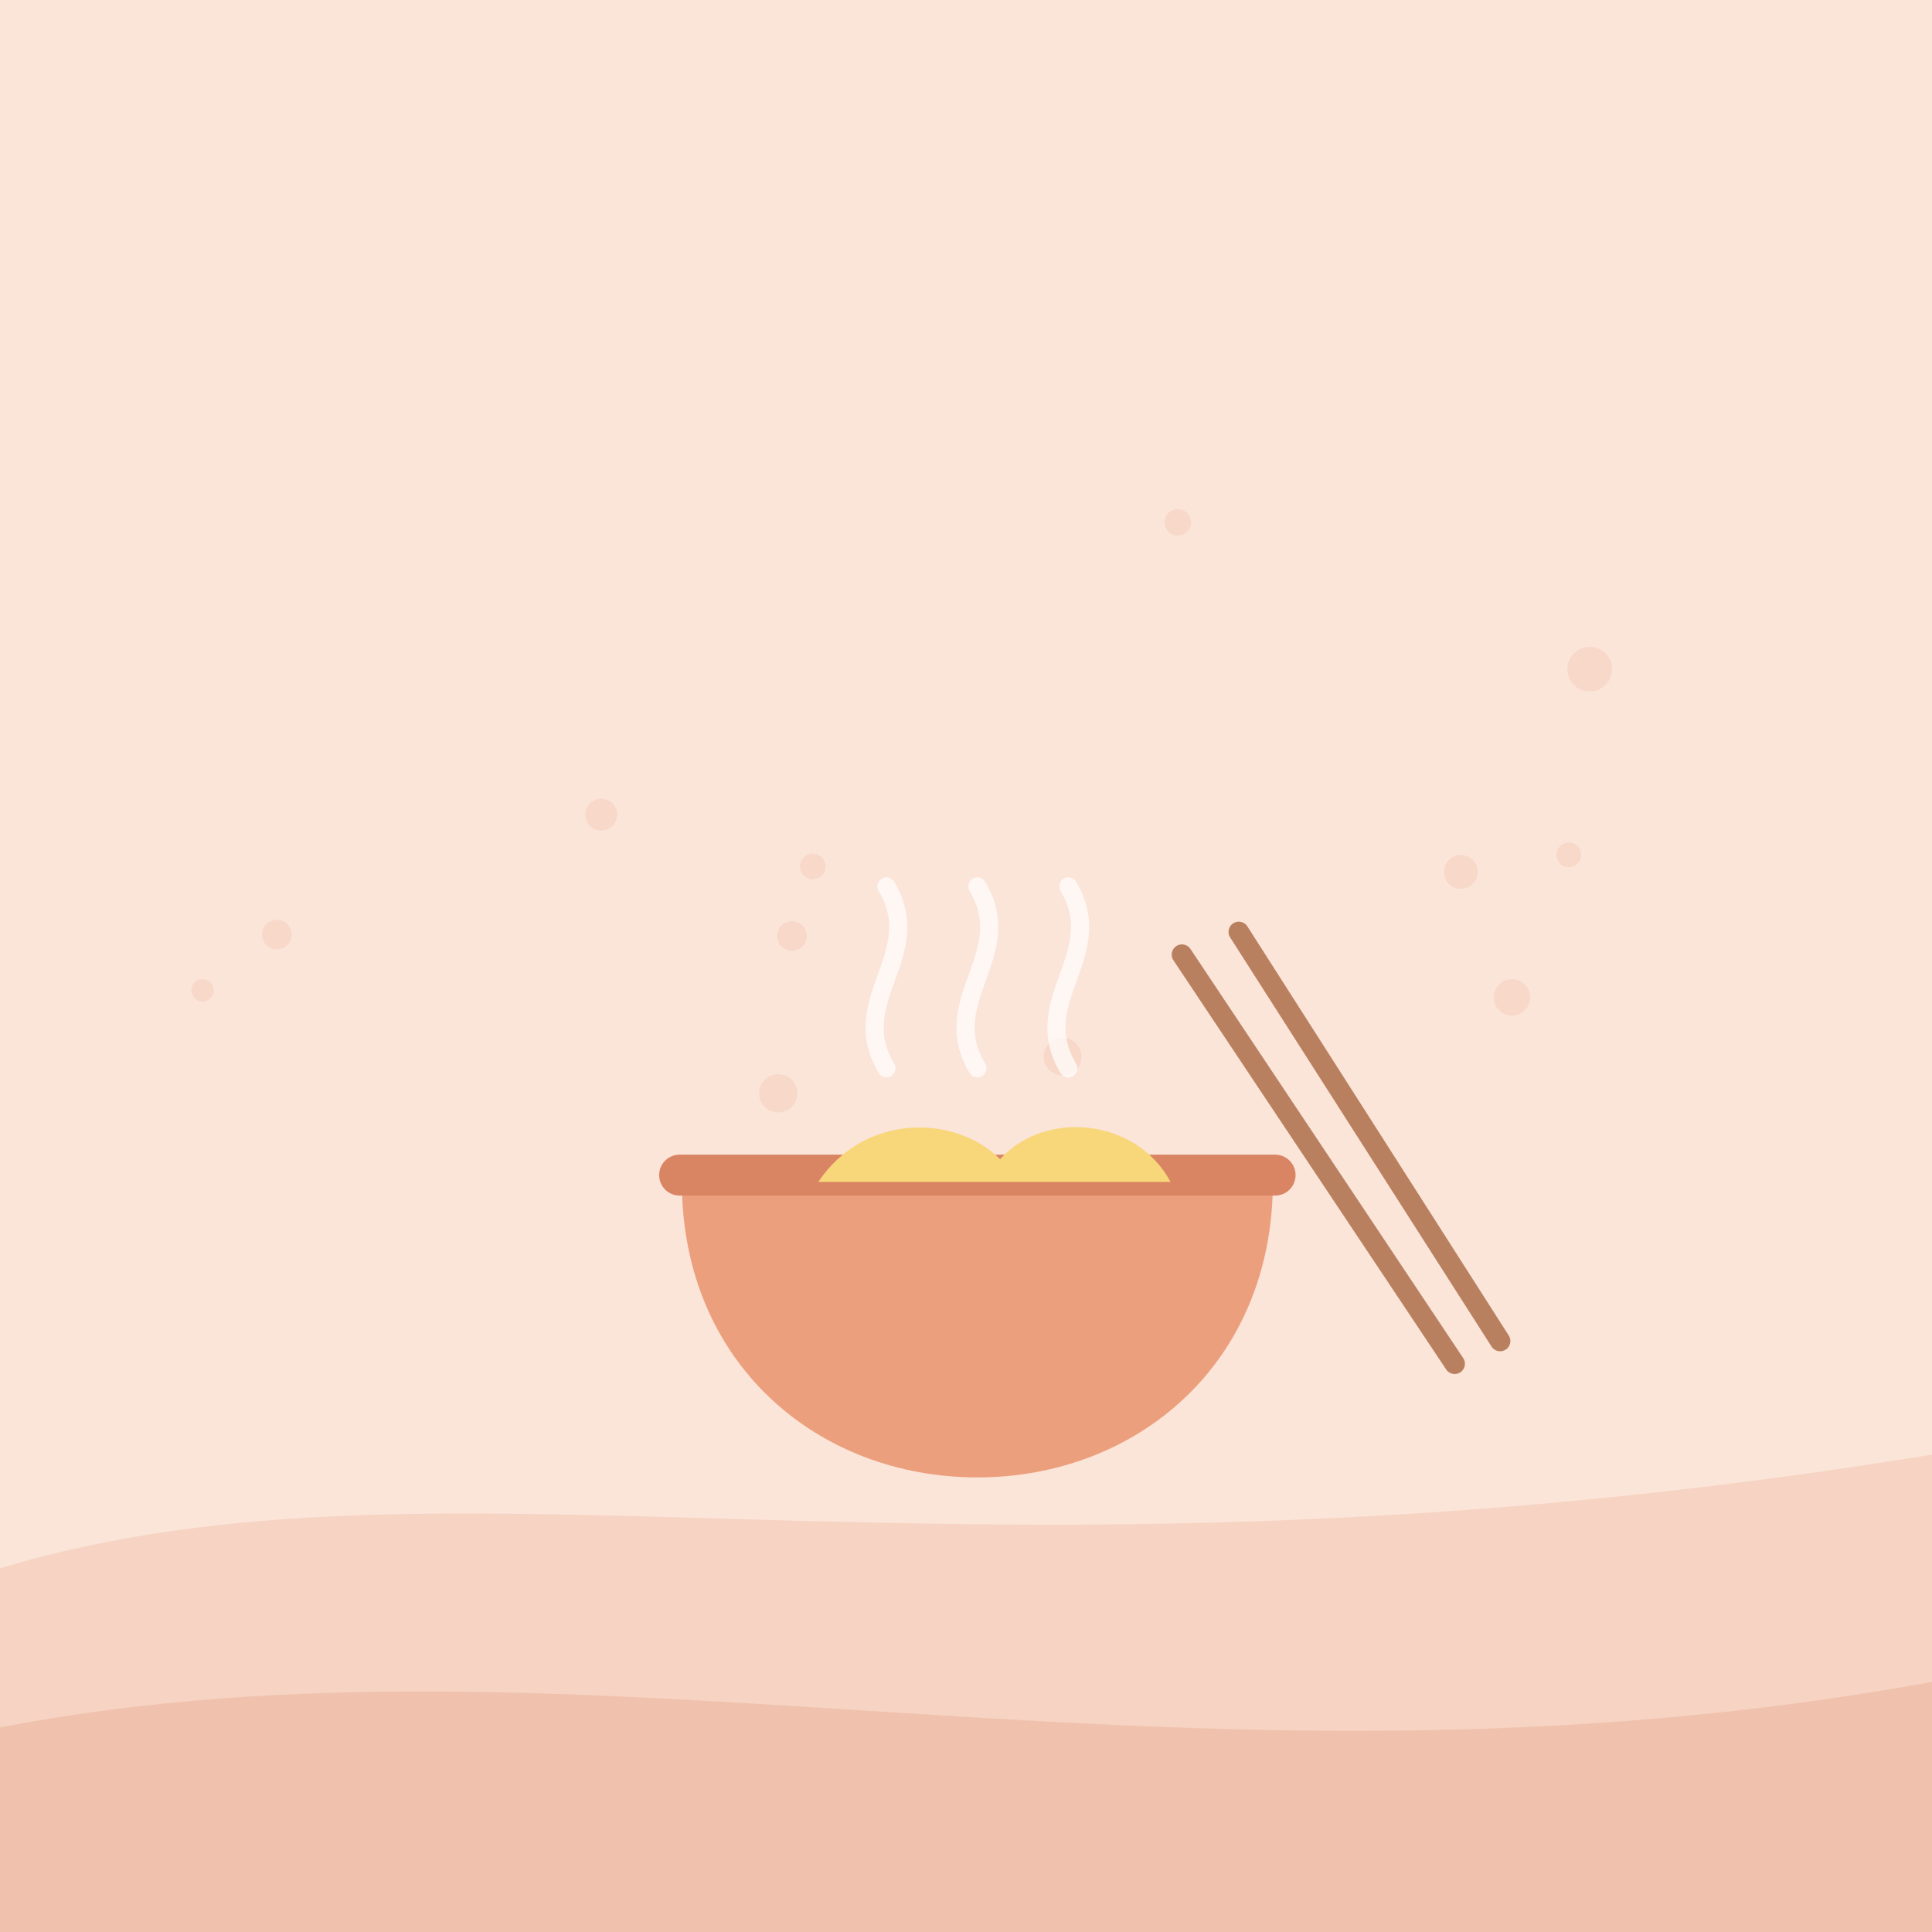
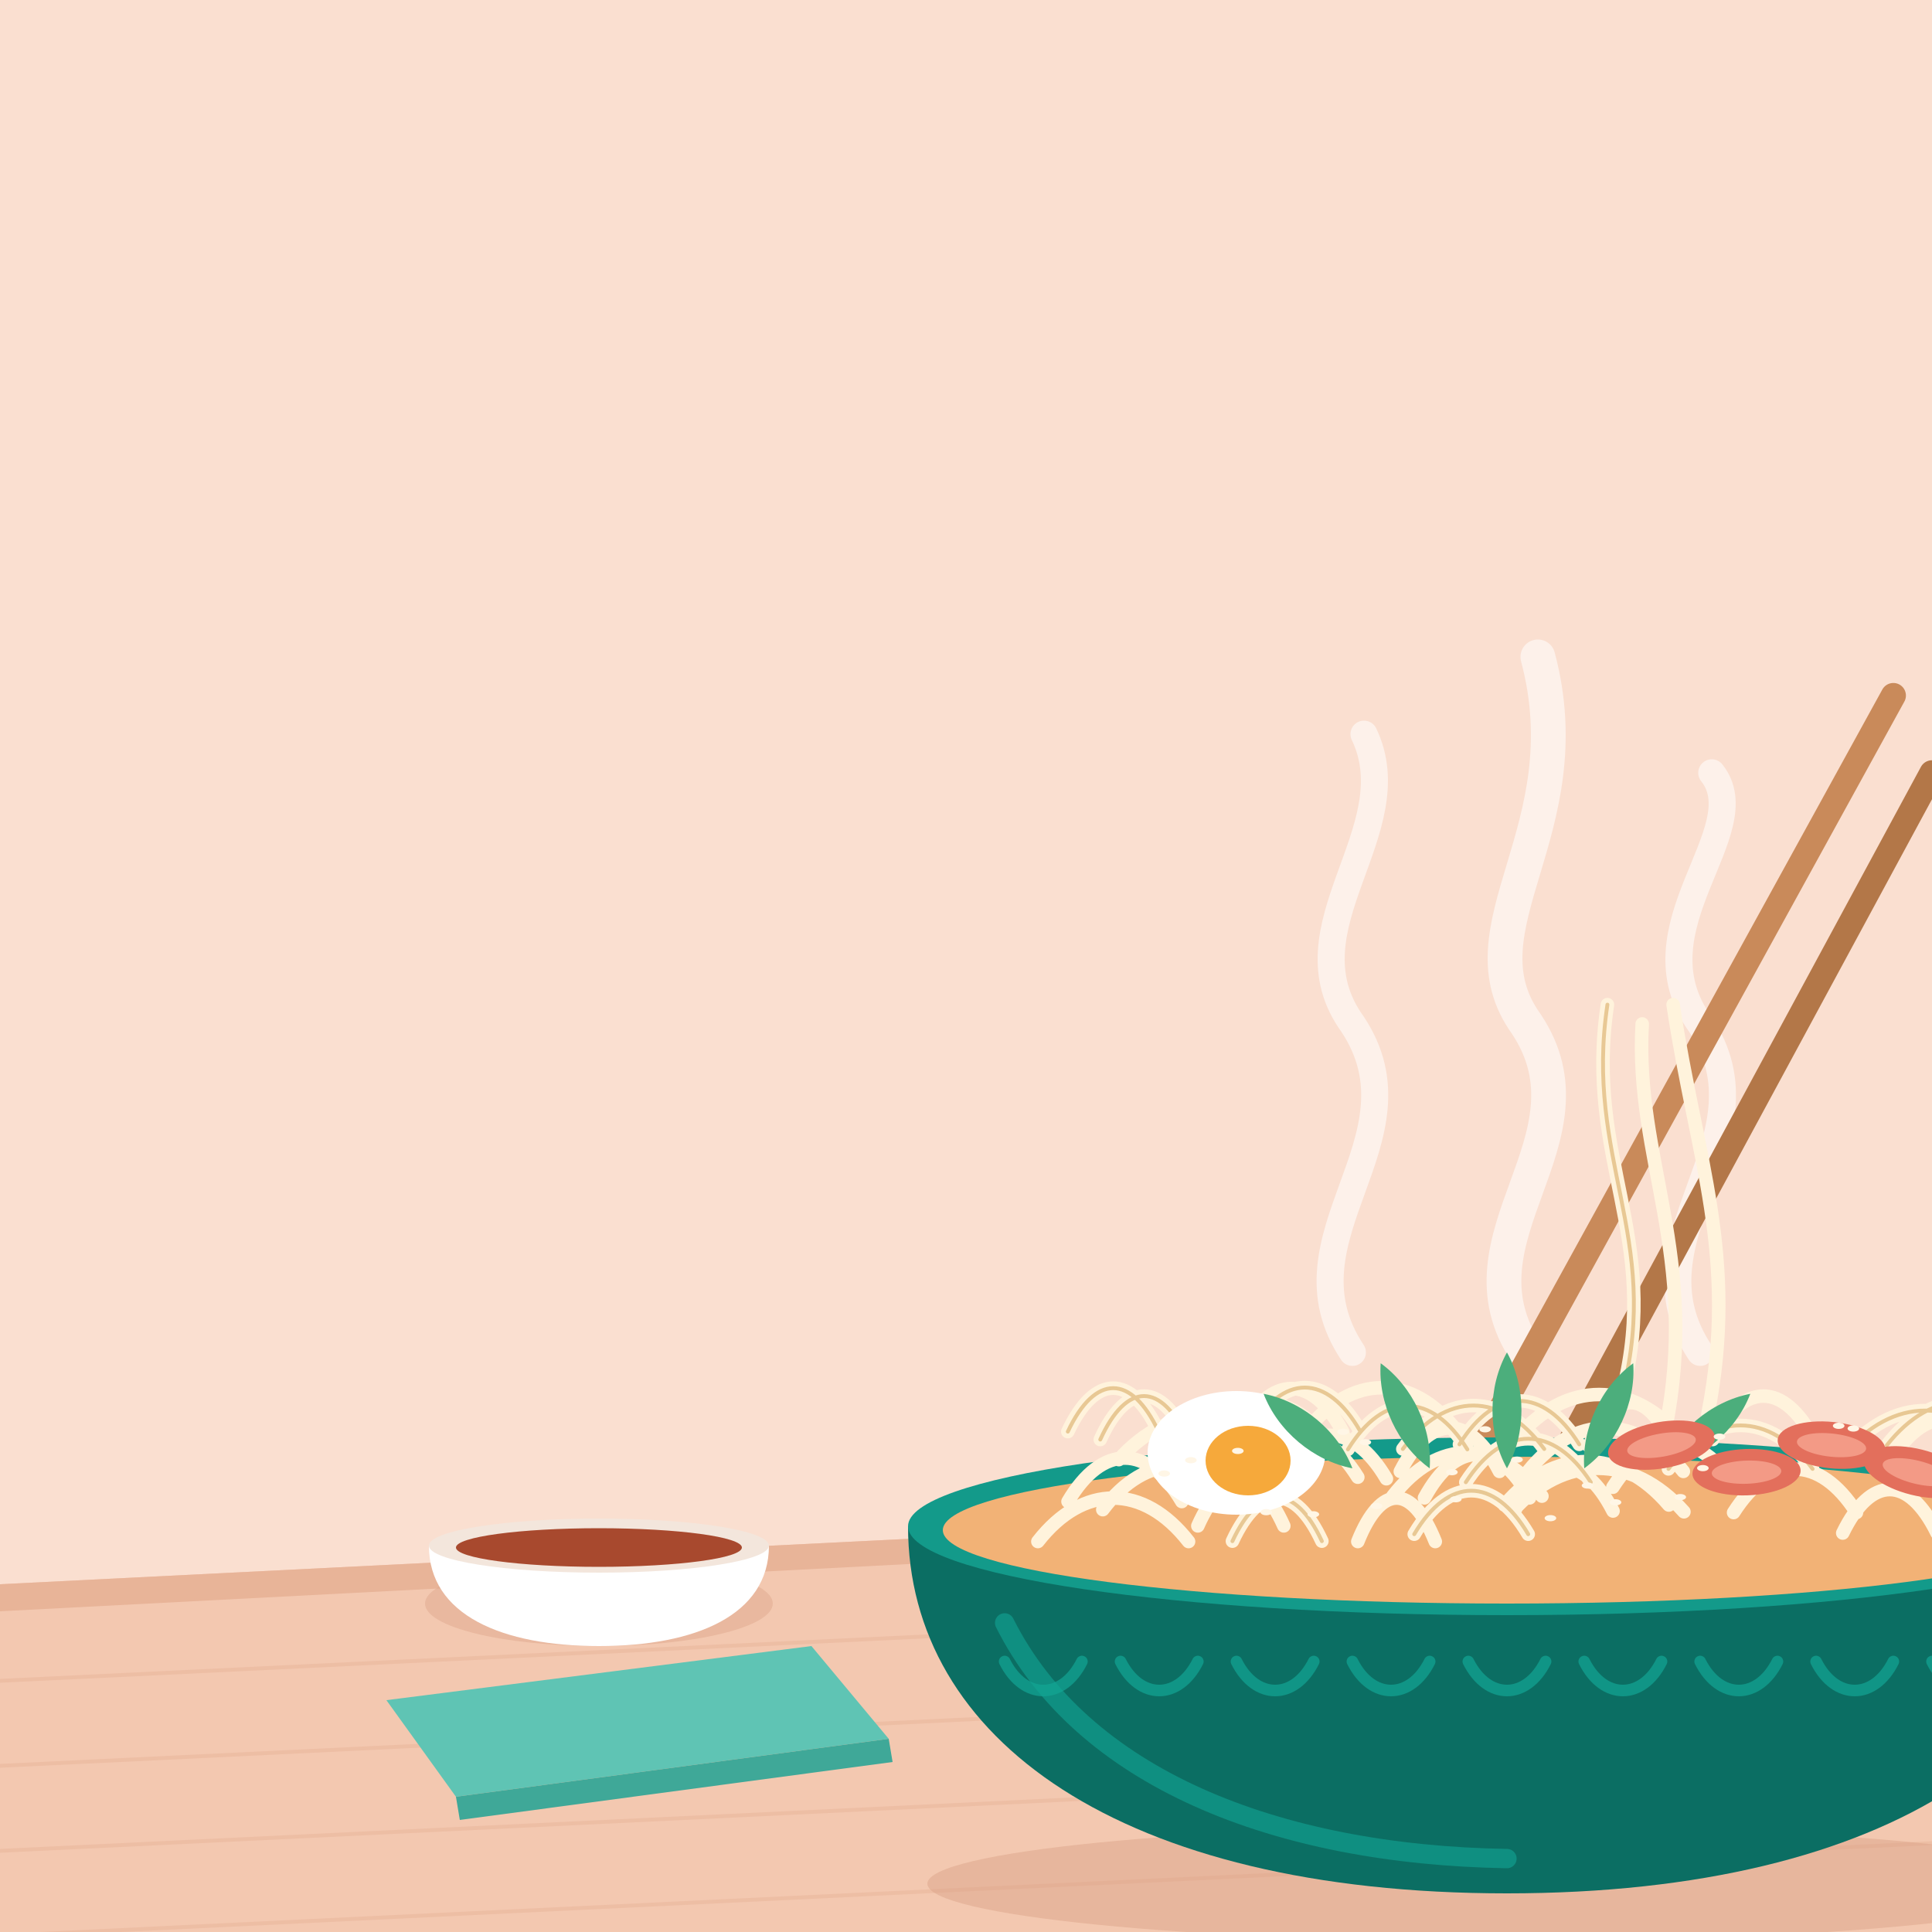
- <svg xmlns="http://www.w3.org/2000/svg" viewBox="0 0 850 850" width="850" height="850">
-   <rect x="0.0" y="0.0" width="850.0" height="850.0" rx="0" fill="#fbe4d8" opacity="1" />
-   <circle cx="467.5" cy="464.9" r="8.3" fill="#f0c2ad" opacity="0.35" />
-   <circle cx="121.8" cy="411.2" r="6.5" fill="#f0c2ad" opacity="0.35" />
-   <circle cx="665.2" cy="438.8" r="8.0" fill="#f0c2ad" opacity="0.35" />
-   <circle cx="357.6" cy="381.2" r="5.6" fill="#f0c2ad" opacity="0.35" />
-   <circle cx="699.4" cy="294.4" r="9.8" fill="#f0c2ad" opacity="0.35" />
-   <circle cx="342.4" cy="481.0" r="8.4" fill="#f0c2ad" opacity="0.35" />
-   <circle cx="264.5" cy="358.4" r="7.0" fill="#f0c2ad" opacity="0.35" />
-   <circle cx="348.4" cy="411.8" r="6.5" fill="#f0c2ad" opacity="0.35" />
-   <circle cx="642.7" cy="383.6" r="7.4" fill="#f0c2ad" opacity="0.35" />
-   <circle cx="690.2" cy="376.1" r="5.4" fill="#f0c2ad" opacity="0.35" />
-   <circle cx="518.2" cy="229.8" r="5.8" fill="#f0c2ad" opacity="0.35" />
-   <circle cx="89.1" cy="435.7" r="4.9" fill="#f0c2ad" opacity="0.35" />
-   <path d="M0 690 C 200 630 420 710 850 640 L850 850 L0 850 Z" fill="#f6d3c2" opacity="1" />
-   <path d="M0 760 C 260 710 520 800 850 740 L850 850 L0 850 Z" fill="#f0c2ad" opacity="1" />
-   <path d="M390 470 C 372 440 408 420 390 390" fill="none" stroke="#ffffff" stroke-width="8" stroke-linecap="round" stroke-linejoin="round" opacity="0.7" />
-   <path d="M430 470 C 412 440 448 420 430 390" fill="none" stroke="#ffffff" stroke-width="8" stroke-linecap="round" stroke-linejoin="round" opacity="0.7" />
-   <path d="M470 470 C 452 440 488 420 470 390" fill="none" stroke="#ffffff" stroke-width="8" stroke-linecap="round" stroke-linejoin="round" opacity="0.7" />
-   <path d="M300 520 L560 520 C 560 600 500 650 430 650 C 360 650 300 600 300 520 Z" fill="#ec9f7d" opacity="1" />
-   <rect x="290.0" y="508.0" width="280.0" height="18.0" rx="9" fill="#d98463" opacity="1" />
-   <path d="M360 520 C 380 490 420 490 440 510 C 460 488 500 492 515 520 Z" fill="#f7d77a" opacity="1" />
-   <path d="M520 420 L640 600" fill="none" stroke="#b9805f" stroke-width="9" stroke-linecap="round" stroke-linejoin="round" opacity="1" />
-   <path d="M545 410 L660 590" fill="none" stroke="#b9805f" stroke-width="9" stroke-linecap="round" stroke-linejoin="round" opacity="1" />
+ <svg xmlns="http://www.w3.org/2000/svg" viewBox="0 0 1000 1000" width="1000" height="1000">
+   <rect x="0" y="0" width="1000" height="1000" fill="#fadfd0" />
+   <path d="M0 820L1000 770L1000 1000L0 1000Z" fill="#f3c8b0" />
+   <path d="M0 820L1000 770L1000 782L0 834Z" fill="#e8b498" />
+   <path d="M0 870L1000 822" fill="none" stroke="#e8b498" stroke-width="2" stroke-linecap="round" stroke-linejoin="round" opacity="0.5" />
+   <path d="M0 914L1000 866" fill="none" stroke="#e8b498" stroke-width="2" stroke-linecap="round" stroke-linejoin="round" opacity="0.5" />
+   <path d="M0 958L1000 910" fill="none" stroke="#e8b498" stroke-width="2" stroke-linecap="round" stroke-linejoin="round" opacity="0.5" />
+   <path d="M0 1002L1000 954" fill="none" stroke="#e8b498" stroke-width="2" stroke-linecap="round" stroke-linejoin="round" opacity="0.5" />
+   <path d="M700 700C660 640 740 590 700 530C664 480 730 430 706 380" fill="none" stroke="#ffffff" stroke-width="14" stroke-linecap="round" stroke-linejoin="round" opacity="0.55" />
+   <path d="M790 700C750 640 830 590 790 530C754 480 820 430 796 340" fill="none" stroke="#ffffff" stroke-width="18" stroke-linecap="round" stroke-linejoin="round" opacity="0.55" />
+   <path d="M880 700C840 640 920 590 880 530C844 480 910 430 886 400" fill="none" stroke="#ffffff" stroke-width="14" stroke-linecap="round" stroke-linejoin="round" opacity="0.55" />
+   <path d="M760 760L980 360" fill="none" stroke="#c98a5a" stroke-width="13" stroke-linecap="round" stroke-linejoin="round" />
+   <path d="M800 770L1000 400" fill="none" stroke="#b37748" stroke-width="13" stroke-linecap="round" stroke-linejoin="round" />
+   <path d="M832 520C820 600 860 640 840 720M850 530C846 600 880 650 862 740M866 520C878 600 900 650 884 732" fill="none" stroke="#fff3dc" stroke-width="7" stroke-linecap="round" stroke-linejoin="round" />
+   <path d="M832 520C820 600 860 640 840 720" fill="none" stroke="#e8c894" stroke-width="2" stroke-linecap="round" stroke-linejoin="round" />
+   <ellipse cx="780" cy="975" rx="300" ry="30" fill="#d9a084" opacity="0.45" />
+   <path d="M470 790L1090 790C1090 900 980 980 780 980C580 980 470 900 470 790Z" fill="#0b6e63" />
+   <path d="M520 840C560 920 660 960 780 962" fill="none" stroke="#12a594" stroke-width="10" stroke-linecap="round" stroke-linejoin="round" opacity="0.6" />
+   <path d="M520 860c10 20 30 20 40 0" fill="none" stroke="#12a594" stroke-width="6" stroke-linecap="round" stroke-linejoin="round" opacity="0.7" />
+   <path d="M580 860c10 20 30 20 40 0" fill="none" stroke="#12a594" stroke-width="6" stroke-linecap="round" stroke-linejoin="round" opacity="0.7" />
+   <path d="M640 860c10 20 30 20 40 0" fill="none" stroke="#12a594" stroke-width="6" stroke-linecap="round" stroke-linejoin="round" opacity="0.7" />
+   <path d="M700 860c10 20 30 20 40 0" fill="none" stroke="#12a594" stroke-width="6" stroke-linecap="round" stroke-linejoin="round" opacity="0.7" />
+   <path d="M760 860c10 20 30 20 40 0" fill="none" stroke="#12a594" stroke-width="6" stroke-linecap="round" stroke-linejoin="round" opacity="0.7" />
+   <path d="M820 860c10 20 30 20 40 0" fill="none" stroke="#12a594" stroke-width="6" stroke-linecap="round" stroke-linejoin="round" opacity="0.7" />
+   <path d="M880 860c10 20 30 20 40 0" fill="none" stroke="#12a594" stroke-width="6" stroke-linecap="round" stroke-linejoin="round" opacity="0.7" />
+   <path d="M940 860c10 20 30 20 40 0" fill="none" stroke="#12a594" stroke-width="6" stroke-linecap="round" stroke-linejoin="round" opacity="0.7" />
+   <path d="M1000 860c10 20 30 20 40 0" fill="none" stroke="#12a594" stroke-width="6" stroke-linecap="round" stroke-linejoin="round" opacity="0.7" />
+   <ellipse cx="780" cy="790" rx="310" ry="46" fill="#139a8a" />
+   <ellipse cx="780" cy="792" rx="292" ry="38" fill="#f2b276" />
+   <path d="M637.9 797.7c13.9 -30 32.4 -30 46.3 0M886.5 745.1c15.7 -30 36.7 -30 52.4 0M1039.5 752.6c21.6 -30 50.5 -30 72.1 0M758.7 767.2c19.4 -30 45.3 -30 64.7 0M620 789.8c13.3 -30 31.1 -30 44.5 0M641.8 741.2c16 -30 37.3 -30 53.3 0M732 794.1c17.7 -30 41.3 -30 59 0M579.1 755.5c26.9 -30 62.7 -30 89.6 0M552.8 777.2c17.7 -30 41.2 -30 58.9 0M863.6 760.3c22.4 -30 52.2 -30 74.6 0M778.7 779c25.5 -30 59.5 -30 85.1 0M822.4 748.5c13 -30 30.3 -30 43.2 0M1011.9 769.3c14.9 -30 34.8 -30 49.7 0M1011.9 774.7c22.9 -30 53.5 -30 76.4 0M978.1 757.1c17.4 -30 40.5 -30 57.8 0M976.6 748.1c23.5 -30 54.8 -30 78.2 0M570.8 781.4c22.5 -30 52.6 -30 75.1 0M1014 790.6c19.6 -30 45.6 -30 65.2 0M622.8 749c19.9 -30 46.5 -30 66.4 0M785.1 744.3c25.5 -30 59.6 -30 85.2 0M783.9 782.1c15.3 -30 35.7 -30 51 0M646.8 740.7c17.1 -30 40 -30 57.2 0M658.8 765.4c17.7 -30 41.2 -30 58.8 0M953.8 793.5c14.6 -30 34.1 -30 48.8 0M726.1 750c21.9 -30 51.2 -30 73.2 0M1026.9 752.1c23.5 -30 54.8 -30 78.3 0M676 740.8c23.5 -30 54.8 -30 78.2 0M697.7 750.2c18.5 -30 43.2 -30 61.8 0M640.5 764.6c18.7 -30 43.6 -30 62.3 0M737.3 775.3c16.3 -30 38.1 -30 54.4 0M569.5 745.1c13.6 -30 31.7 -30 45.3 0M790.9 761.6c24.1 -30 56.3 -30 80.4 0M782.6 782.5c26.7 -30 62.3 -30 89 0M552.7 741c14.1 -30 32.9 -30 47 0M720.9 774.4c23.2 -30 54 -30 77.2 0M702.8 797.9c12 -30 28.1 -30 40.1 0M954.6 752.6c25.1 -30 58.6 -30 83.8 0M537.2 797.9c23.4 -30 54.6 -30 78 0M1035 774.8c14.7 -30 34.2 -30 48.9 0M1024.3 766.5c13.3 -30 30.9 -30 44.2 0M834.8 769.8c19.1 -30 44.6 -30 63.7 0M600.4 747.3c20.7 -30 48.3 -30 69 0M755.4 747.6c18.6 -30 43.4 -30 62 0M897.3 782.9c19.1 -30 44.5 -30 63.6 0M724.8 761.6c15.4 -30 35.9 -30 51.3 0M622.7 766.8c13.6 -30 31.8 -30 45.4 0" fill="none" stroke="#fff3dc" stroke-width="7" stroke-linecap="round" stroke-linejoin="round" />
+   <path d="M637.9 797.7c13.9 -30 32.4 -30 46.3 0M758.7 767.2c19.4 -30 45.3 -30 64.7 0M732 794.1c17.7 -30 41.3 -30 59 0M863.6 760.3c22.4 -30 52.2 -30 74.6 0M1011.9 769.3c14.9 -30 34.8 -30 49.7 0M976.6 748.1c23.5 -30 54.8 -30 78.2 0M622.8 749c19.9 -30 46.5 -30 66.4 0M646.8 740.7c17.1 -30 40 -30 57.2 0M726.1 750c21.9 -30 51.2 -30 73.2 0M697.7 750.2c18.5 -30 43.2 -30 61.8 0M569.5 745.1c13.6 -30 31.7 -30 45.3 0M552.7 741c14.1 -30 32.9 -30 47 0M954.6 752.6c25.1 -30 58.6 -30 83.8 0M1024.3 766.5c13.3 -30 30.9 -30 44.2 0M755.4 747.6c18.6 -30 43.4 -30 62 0M622.7 766.8c13.6 -30 31.8 -30 45.4 0" fill="none" stroke="#e8c894" stroke-width="2" stroke-linecap="round" stroke-linejoin="round" />
+   <ellipse cx="640" cy="752" rx="46" ry="32" fill="#ffffff" />
+   <ellipse cx="646" cy="756" rx="22" ry="18" fill="#f6a93b" />
+   <path d="M0 0C10 -18 10 -42 0 -60C-10 -42 -10 -18 0 0Z" fill="#4cae7c" transform="translate(700 760) rotate(-50)" />
+   <path d="M0 0C10 -18 10 -42 0 -60C-10 -42 -10 -18 0 0Z" fill="#4cae7c" transform="translate(740 760) rotate(-25)" />
+   <path d="M0 0C10 -18 10 -42 0 -60C-10 -42 -10 -18 0 0Z" fill="#4cae7c" transform="translate(780 760) rotate(0)" />
+   <path d="M0 0C10 -18 10 -42 0 -60C-10 -42 -10 -18 0 0Z" fill="#4cae7c" transform="translate(820 760) rotate(25)" />
+   <path d="M0 0C10 -18 10 -42 0 -60C-10 -42 -10 -18 0 0Z" fill="#4cae7c" transform="translate(860 760) rotate(50)" />
+   <ellipse cx="860" cy="748" rx="28" ry="12" fill="#e36f5c" transform="rotate(-10 860 748)" />
+   <ellipse cx="904" cy="762" rx="28" ry="12" fill="#e36f5c" transform="rotate(-2 904 762)" />
+   <ellipse cx="948" cy="748" rx="28" ry="12" fill="#e36f5c" transform="rotate(6 948 748)" />
+   <ellipse cx="992" cy="762" rx="28" ry="12" fill="#e36f5c" transform="rotate(14 992 762)" />
+   <ellipse cx="860" cy="748" rx="18" ry="6" fill="#f39a86" transform="rotate(-10 860 748)" />
+   <ellipse cx="904" cy="762" rx="18" ry="6" fill="#f39a86" transform="rotate(-2 904 762)" />
+   <ellipse cx="948" cy="748" rx="18" ry="6" fill="#f39a86" transform="rotate(6 948 748)" />
+   <ellipse cx="992" cy="762" rx="18" ry="6" fill="#f39a86" transform="rotate(14 992 762)" />
+   <ellipse cx="785.2" cy="755.5" rx="3" ry="1.6" fill="#fff6e6" />
+   <ellipse cx="655.4" cy="782.7" rx="3" ry="1.6" fill="#fff6e6" />
+   <ellipse cx="602.6" cy="762.7" rx="3" ry="1.6" fill="#fff6e6" />
+   <ellipse cx="959.3" cy="739.4" rx="3" ry="1.6" fill="#fff6e6" />
+   <ellipse cx="821.7" cy="768.9" rx="3" ry="1.6" fill="#fff6e6" />
+   <ellipse cx="616.4" cy="755.8" rx="3" ry="1.6" fill="#fff6e6" />
+   <ellipse cx="881.4" cy="759.9" rx="3" ry="1.6" fill="#fff6e6" />
+   <ellipse cx="890" cy="743.6" rx="3" ry="1.6" fill="#fff6e6" />
+   <ellipse cx="695.2" cy="741.1" rx="3" ry="1.6" fill="#fff6e6" />
+   <ellipse cx="802.5" cy="785.8" rx="3" ry="1.6" fill="#fff6e6" />
+   <ellipse cx="836.2" cy="777.6" rx="3" ry="1.6" fill="#fff6e6" />
+   <ellipse cx="753.5" cy="776" rx="3" ry="1.6" fill="#fff6e6" />
+   <ellipse cx="640.7" cy="751" rx="3" ry="1.6" fill="#fff6e6" />
+   <ellipse cx="869.7" cy="774.9" rx="3" ry="1.6" fill="#fff6e6" />
+   <ellipse cx="768.7" cy="739.8" rx="3" ry="1.6" fill="#fff6e6" />
+   <ellipse cx="706.7" cy="746.5" rx="3" ry="1.6" fill="#fff6e6" />
+   <ellipse cx="712.5" cy="779.5" rx="3" ry="1.6" fill="#fff6e6" />
+   <ellipse cx="679.8" cy="783.8" rx="3" ry="1.6" fill="#fff6e6" />
+   <ellipse cx="951.7" cy="738" rx="3" ry="1.6" fill="#fff6e6" />
+   <ellipse cx="751.5" cy="762" rx="3" ry="1.6" fill="#fff6e6" />
+   <path d="M200 880L420 852L460 900L236 930Z" fill="#5fc4b4" />
+   <path d="M236 930L460 900L462 912L238 942Z" fill="#3fa898" />
+   <ellipse cx="310" cy="830" rx="90" ry="22" fill="#d9a084" opacity="0.4" />
+   <path d="M222 800L398 800C398 836 360 852 310 852C260 852 222 836 222 800Z" fill="#ffffff" />
+   <ellipse cx="310" cy="800" rx="88" ry="14" fill="#f3e6dc" />
+   <ellipse cx="310" cy="801" rx="74" ry="10" fill="#a8492e" />
</svg>
